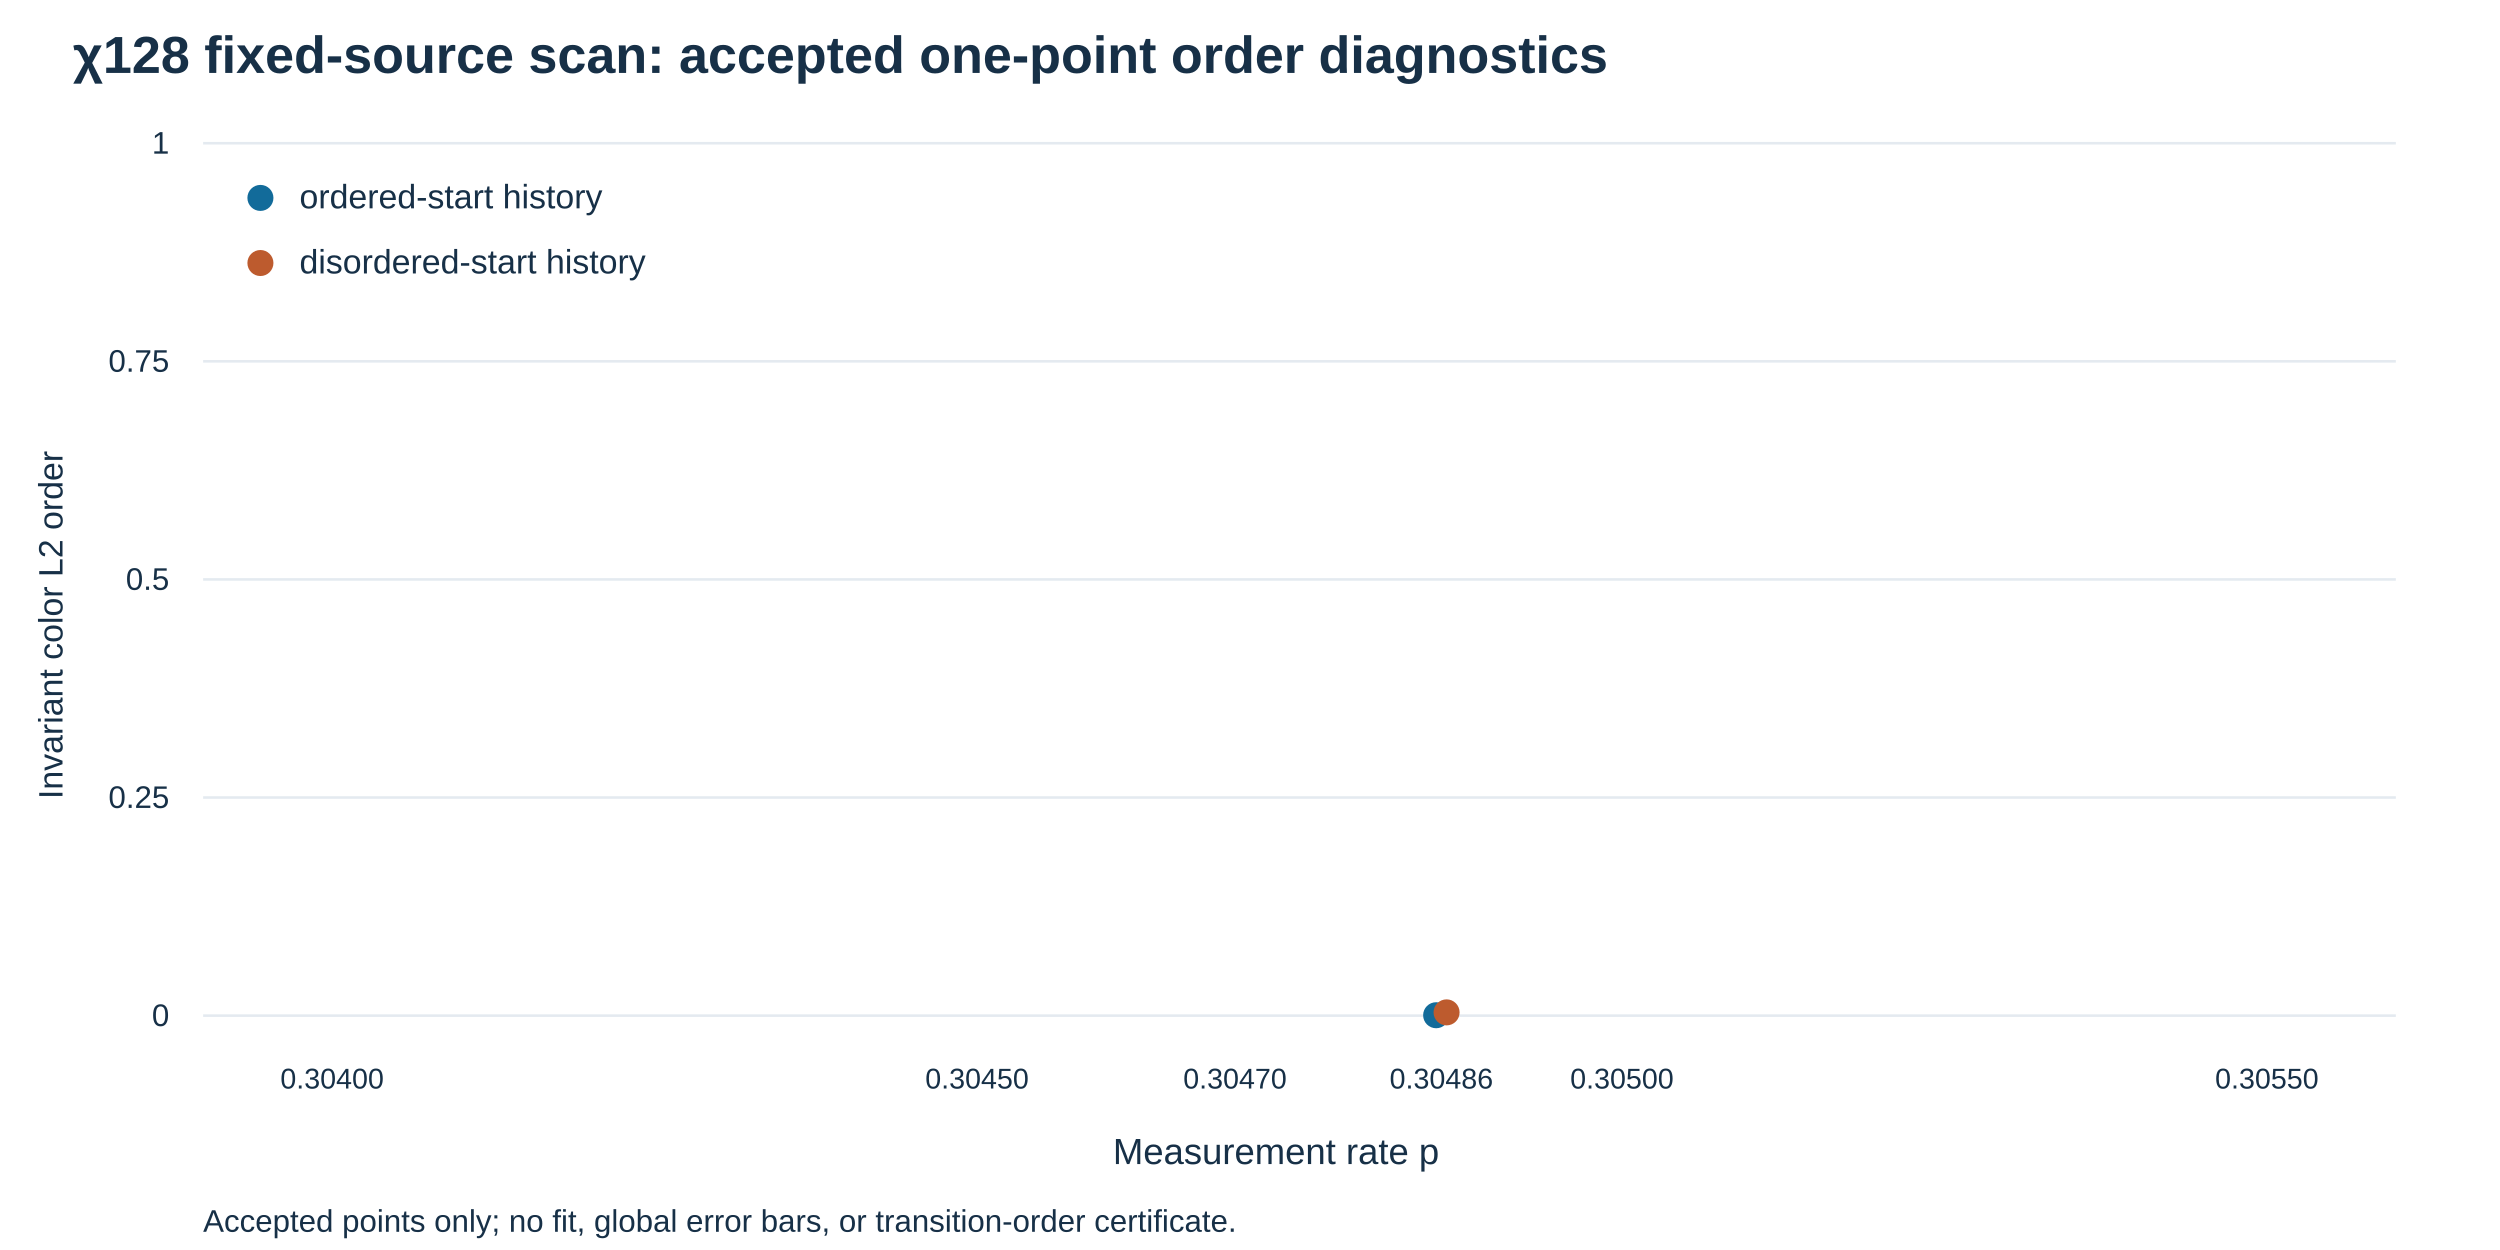
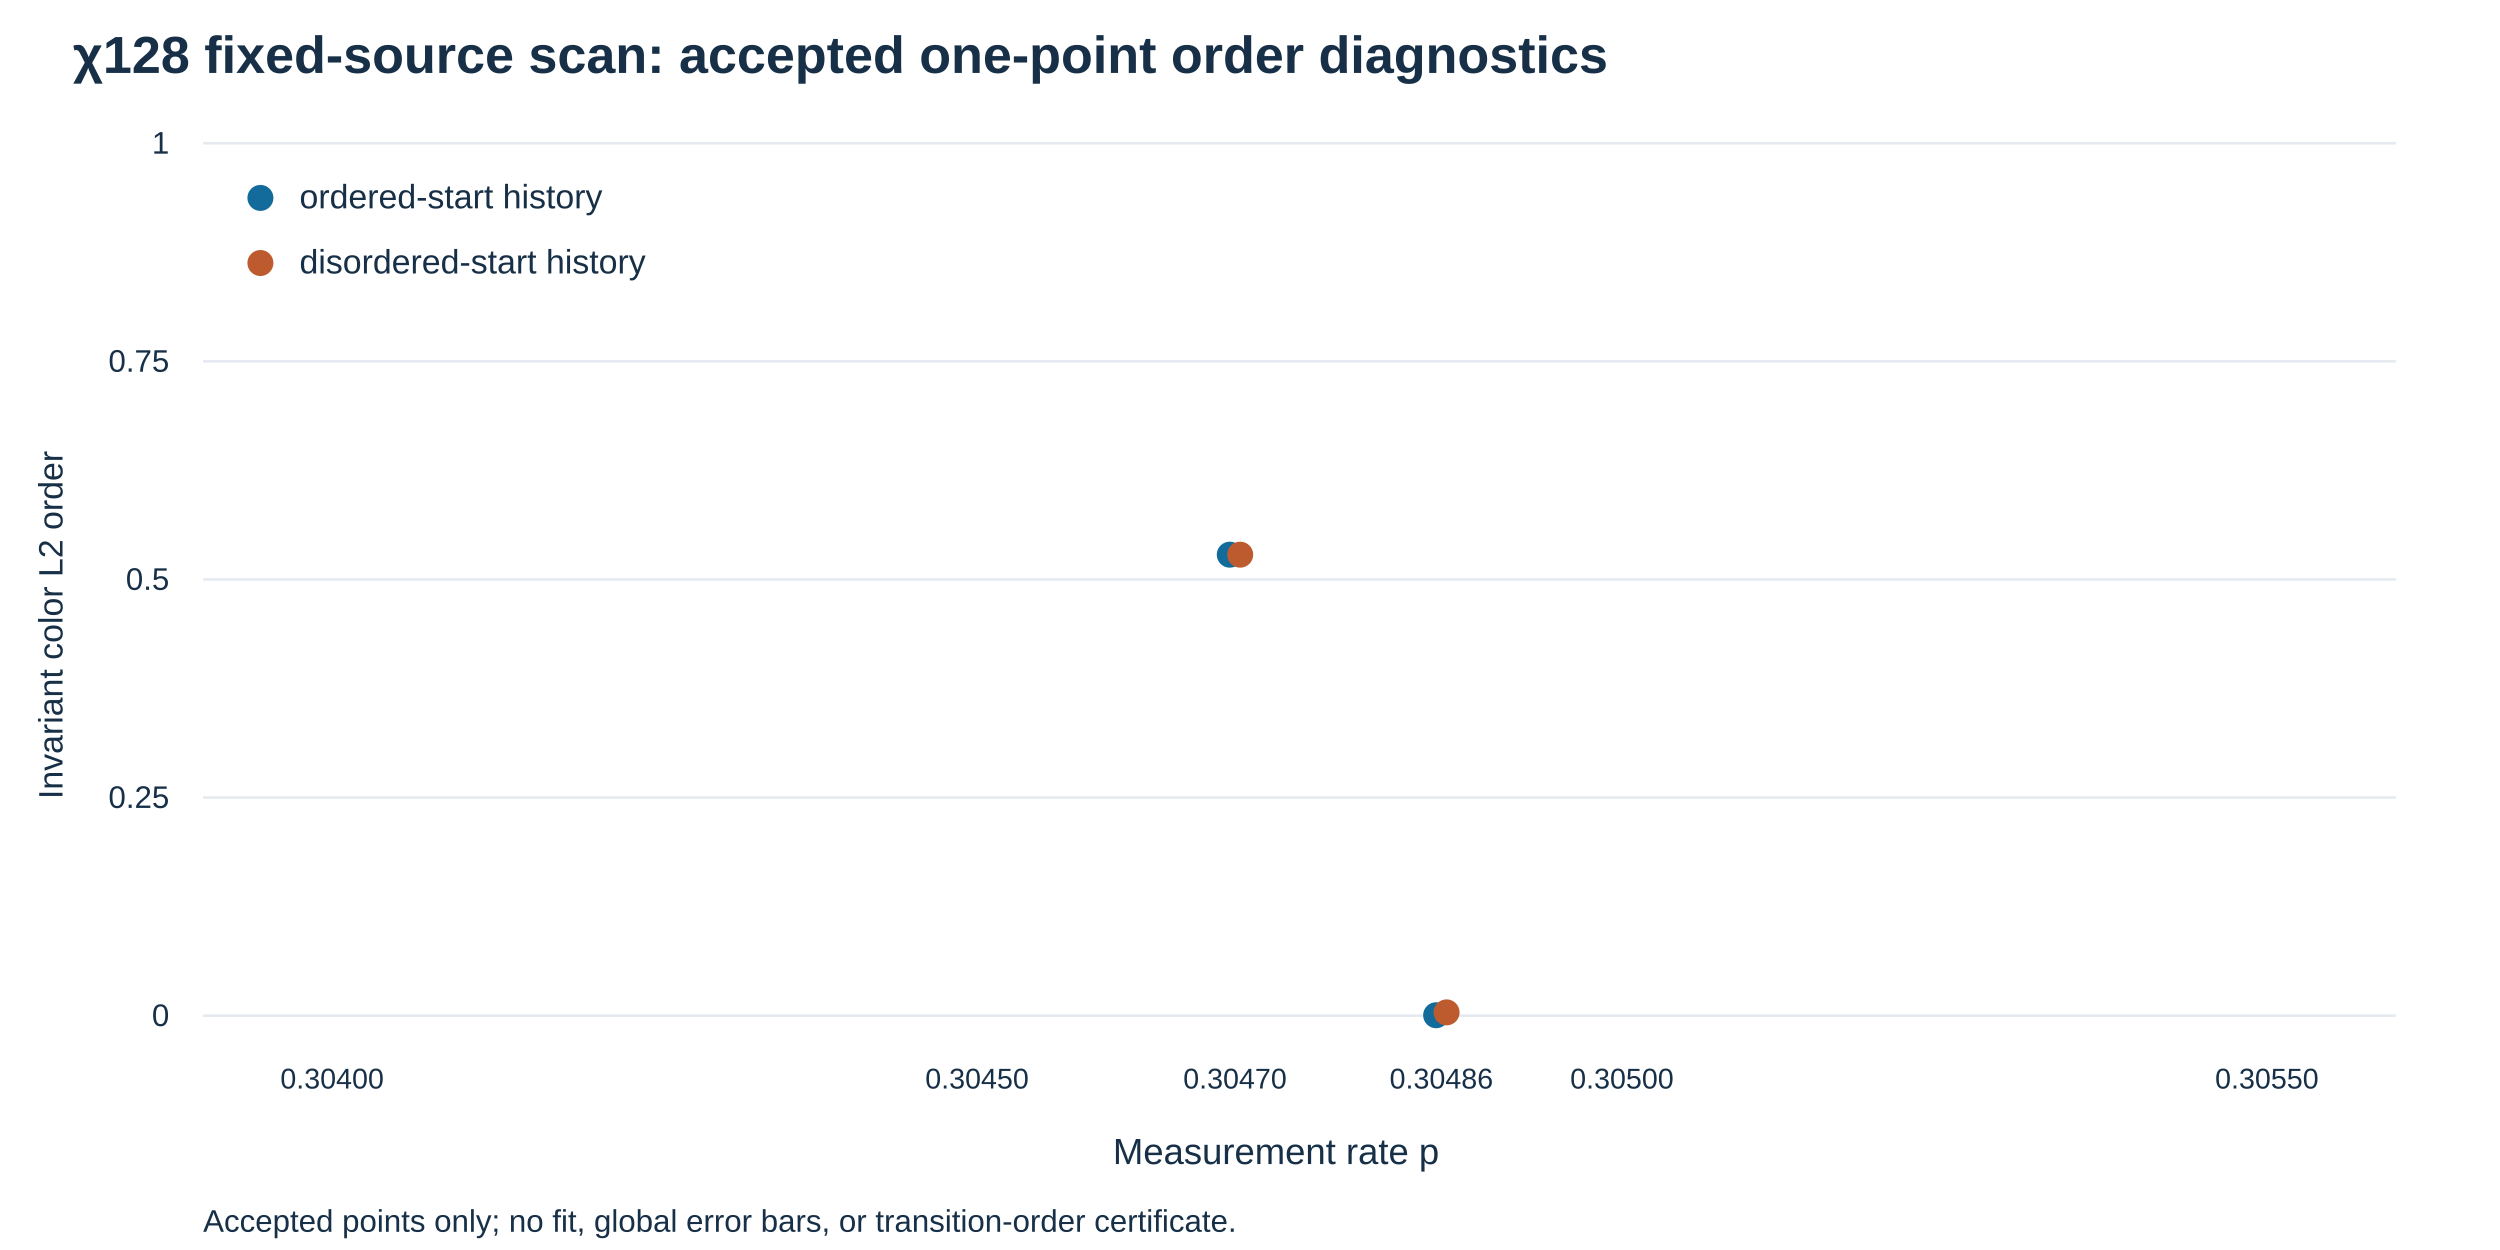
<svg xmlns="http://www.w3.org/2000/svg" width="960" height="480" viewBox="0 0 960 480">
  <rect width="100%" height="100%" fill="white" />
  <g font-family="Arial,sans-serif" fill="#173047">
    <text x="28" y="28" font-size="20" font-weight="bold">χ128 fixed-source scan: accepted one-point order diagnostics</text>
    <line x1="78" y1="390.0" x2="920" y2="390.0" stroke="#e4eaf0" />
    <text x="65" y="394.0" text-anchor="end" font-size="12">0</text>
    <line x1="78" y1="306.25" x2="920" y2="306.25" stroke="#e4eaf0" />
    <text x="65" y="310.25" text-anchor="end" font-size="12">0.25</text>
    <line x1="78" y1="222.5" x2="920" y2="222.5" stroke="#e4eaf0" />
    <text x="65" y="226.5" text-anchor="end" font-size="12">0.5</text>
    <line x1="78" y1="138.75" x2="920" y2="138.75" stroke="#e4eaf0" />
    <text x="65" y="142.75" text-anchor="end" font-size="12">0.75</text>
    <line x1="78" y1="55.0" x2="920" y2="55.0" stroke="#e4eaf0" />
    <text x="65" y="59.0" text-anchor="end" font-size="12">1</text>
    <text x="127.529" y="418" text-anchor="middle" font-size="11">0.30400</text>
    <text x="375.176" y="418" text-anchor="middle" font-size="11">0.30450</text>
    <text x="474.235" y="418" text-anchor="middle" font-size="11">0.30470</text>
    <text x="553.482" y="418" text-anchor="middle" font-size="11">0.30486</text>
    <text x="622.824" y="418" text-anchor="middle" font-size="11">0.30500</text>
    <text x="870.471" y="418" text-anchor="middle" font-size="11">0.30550</text>
+     <circle cx="472.235" cy="212.995" r="5" fill="#126b9a" />
    <circle cx="551.482" cy="389.85" r="5" fill="#126b9a" />
    <circle cx="100" cy="76" r="5" fill="#126b9a" />
    <text x="115" y="80" font-size="13">ordered-start history</text>
+     <circle cx="476.235" cy="212.991" r="5" fill="#bd5b2e" />
    <circle cx="555.482" cy="388.754" r="5" fill="#bd5b2e" />
    <circle cx="100" cy="101" r="5" fill="#bd5b2e" />
    <text x="115" y="105" font-size="13">disordered-start history</text>
    <text x="490" y="447" text-anchor="middle" font-size="14">Measurement rate p</text>
    <text x="24" y="240" transform="rotate(-90 24 240)" text-anchor="middle" font-size="13">Invariant color L2 order</text>
    <text x="78" y="473" font-size="12">Accepted points only; no fit, global error bars, or transition-order certificate.</text>
  </g>
</svg>
